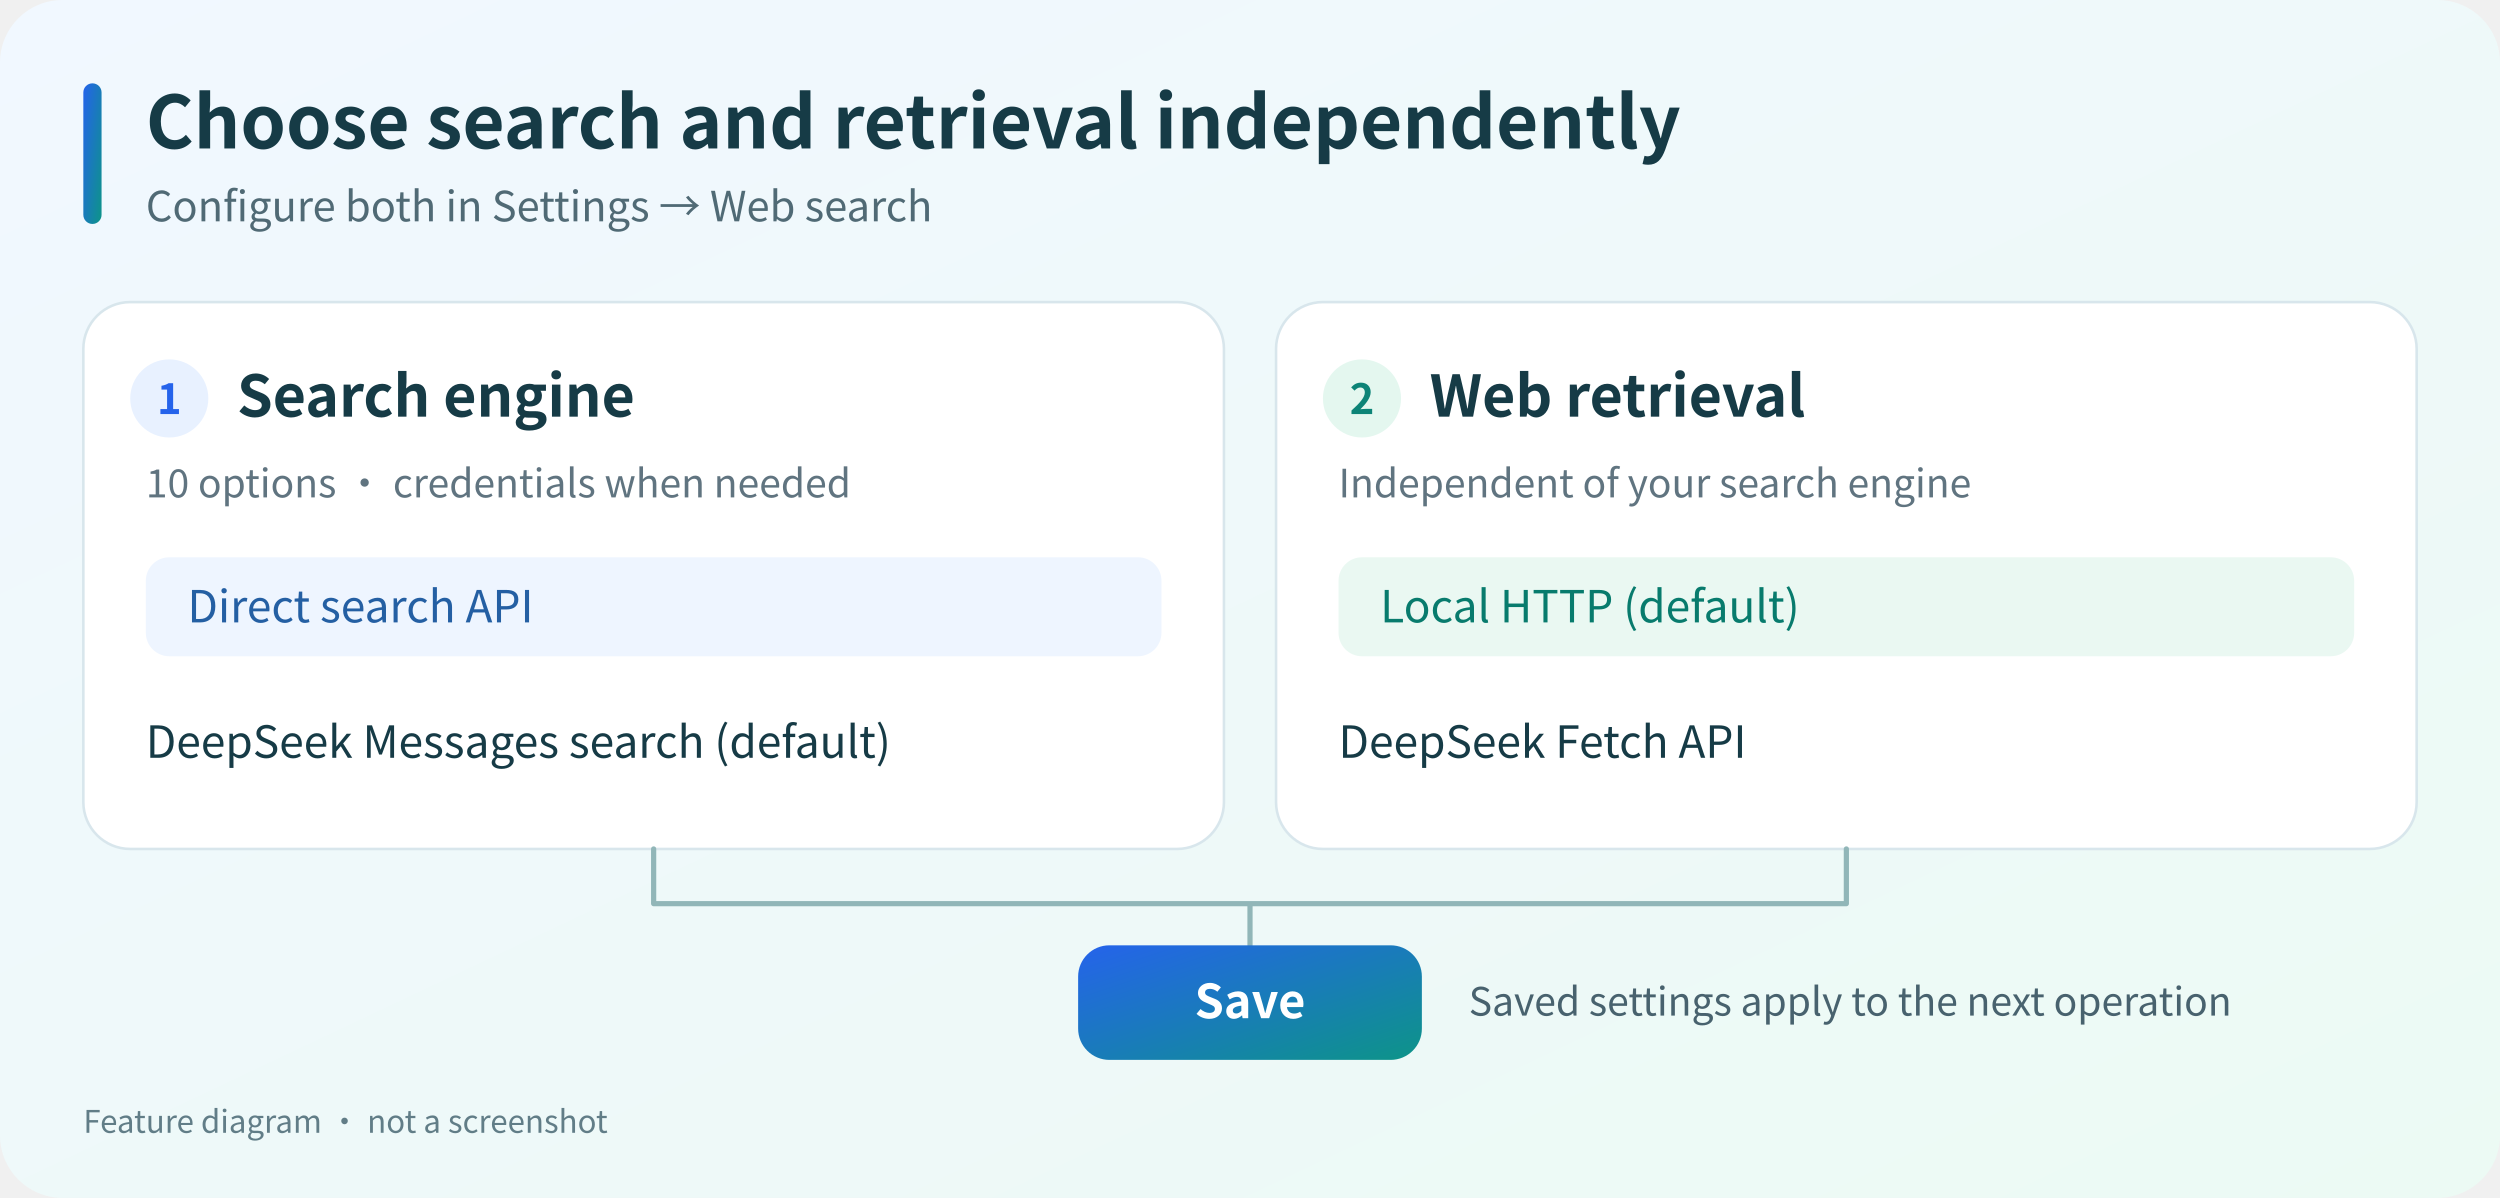
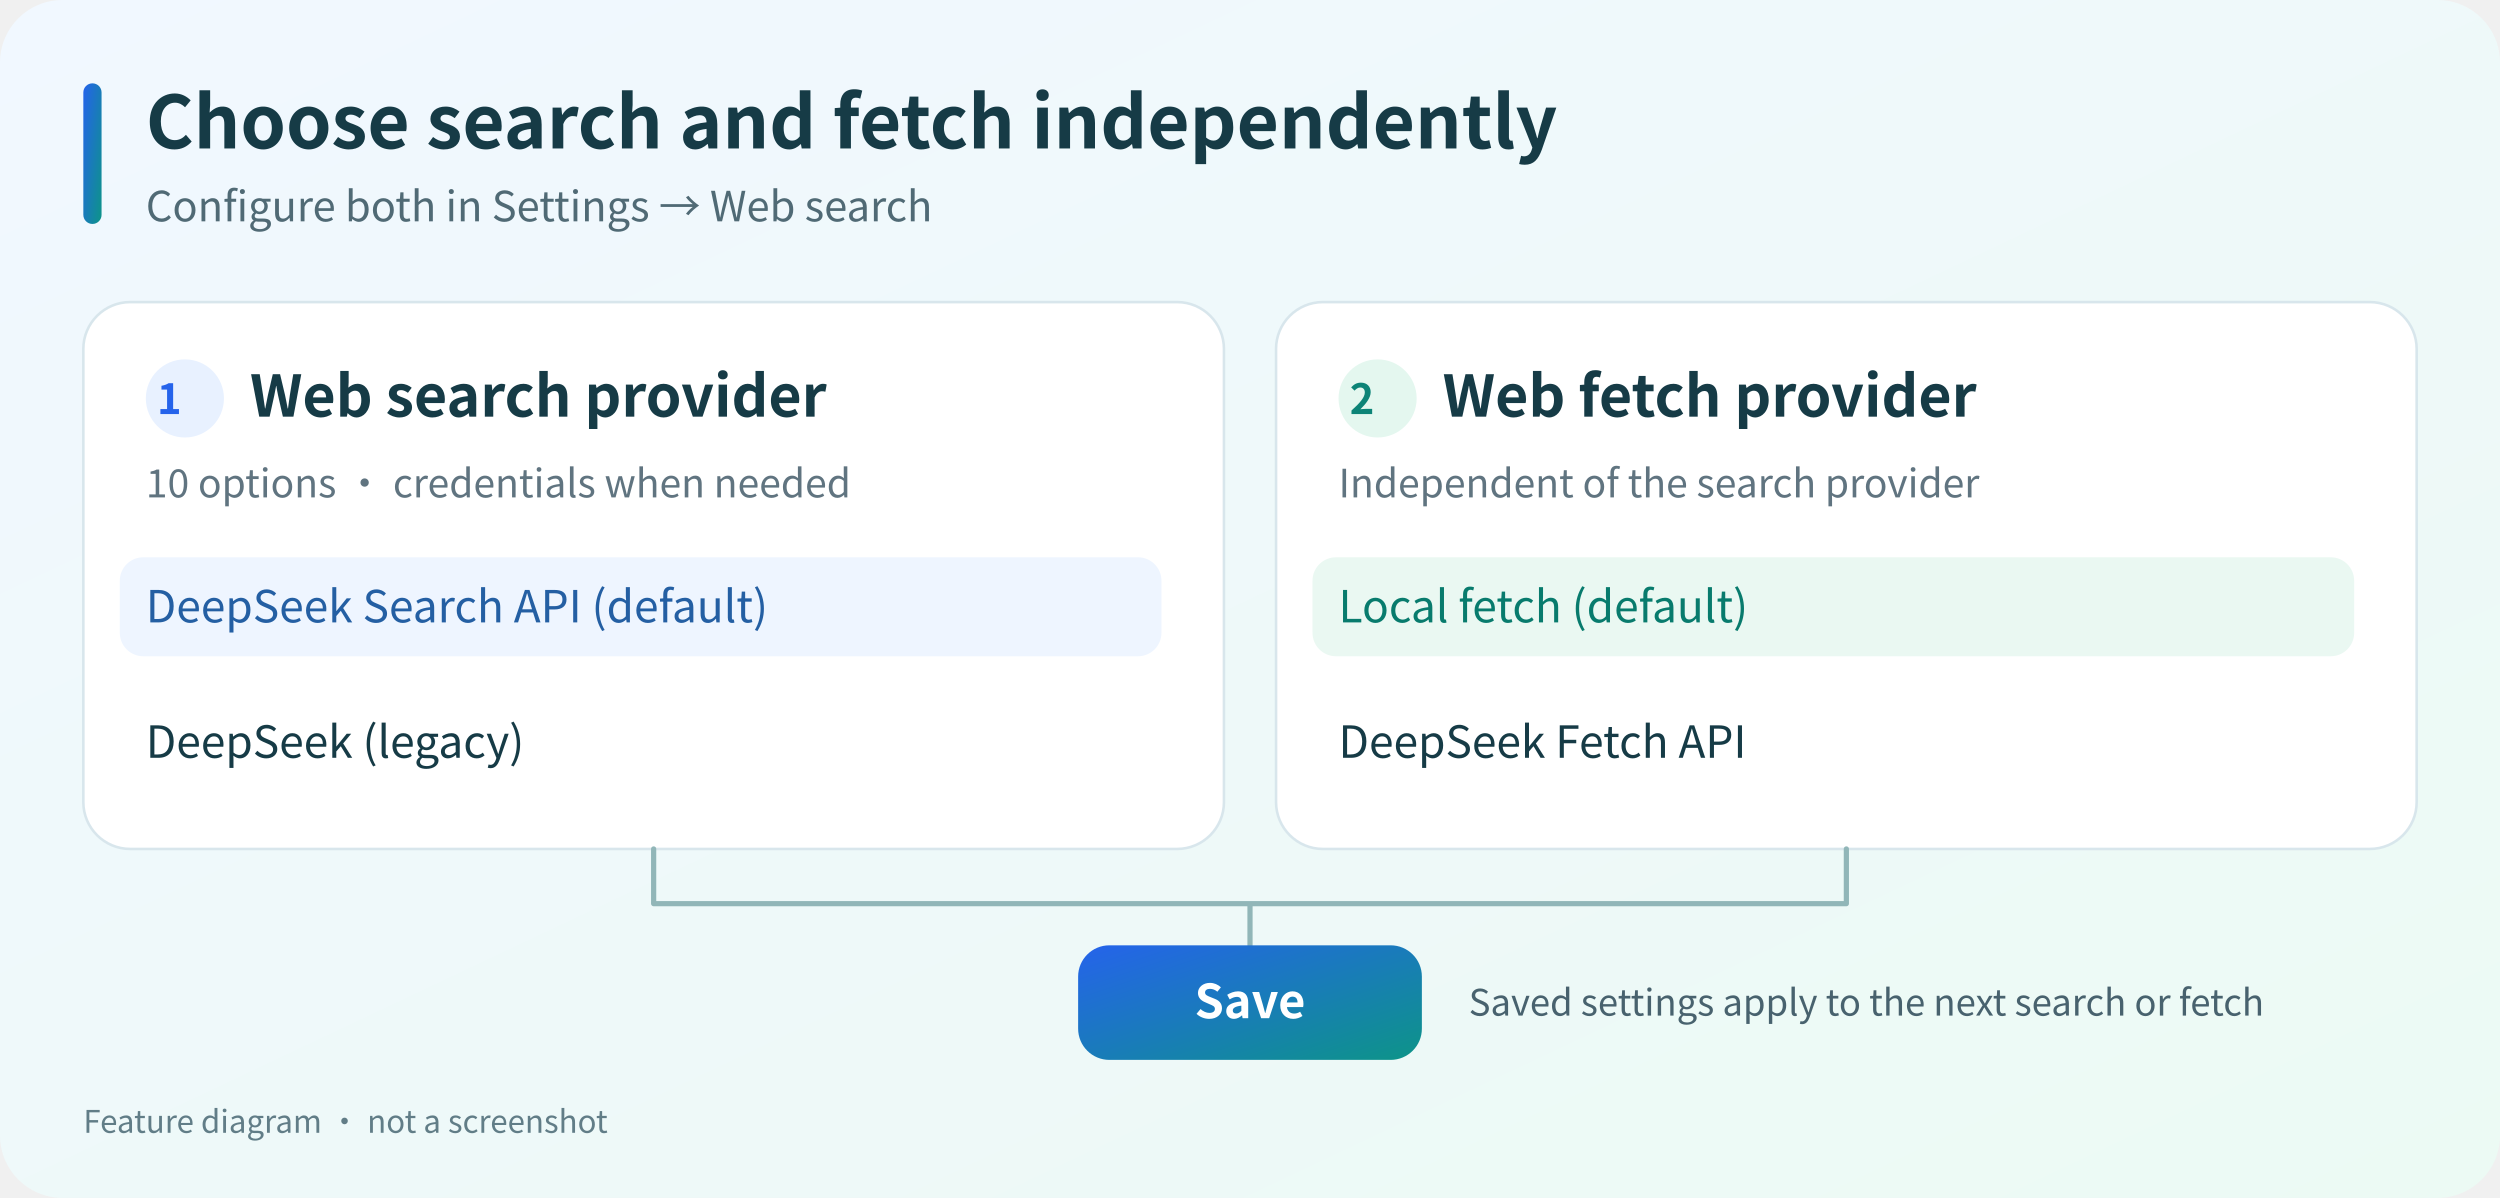
<svg xmlns="http://www.w3.org/2000/svg" width="960" height="460" viewBox="0 0 960 460" role="img" aria-labelledby="title desc" lang="en">
  <defs>
    <linearGradient id="bg" x2="1" y2="1">
      <stop stop-color="#f1f8ff" />
      <stop offset="1" stop-color="#ecfaf4" />
    </linearGradient>
    <linearGradient id="accent" x2="1" y2="1">
      <stop stop-color="#2563eb" />
      <stop offset="1" stop-color="#0d9488" />
    </linearGradient>
  </defs>
  <rect width="960" height="460" rx="24" fill="url(#bg)" />
  <g font-family="Segoe UI, Microsoft YaHei, Noto Sans CJK SC, sans-serif" fill="#163b46">
    <rect x="32" y="32" width="7" height="54" rx="3.5" fill="url(#accent)" />
-     <text x="56" y="57" font-size="28" font-weight="700">Choose search and retrieval independently</text>
+     <text x="56" y="57" font-size="28" font-weight="700">Choose search and fetch independently</text>
    <text x="56" y="85" font-size="16" fill="#506a75">Configure both in Settings → Web search</text>
    <rect x="32" y="116" width="438" height="210" rx="18" fill="#fff" stroke="#d8e6ec" />
    <rect x="490" y="116" width="438" height="210" rx="18" fill="#fff" stroke="#d8e6ec" />
-     <circle cx="65" cy="153" r="15" fill="#e8f1ff" />
+     <circle cx="71" cy="153" r="15" fill="#e8f1ff" />
    <text x="65" y="159" font-size="16" text-anchor="middle" font-weight="700" fill="#2563eb">1</text>
-     <text x="91" y="160" font-size="22" font-weight="600">Search engine</text>
+     <text x="96" y="160" font-size="22" font-weight="600">Web search provider</text>
    <text x="56" y="191" font-size="15" fill="#607480">10 options · credentials when needed</text>
-     <rect x="56" y="214" width="390" height="38" rx="9" fill="#eef5ff" />
-     <text x="72" y="239" font-size="17" fill="#245fa3">Direct search API</text>
-     <text x="56" y="291" font-size="17">DeepSeek Messages search (default)</text>
-     <circle cx="523" cy="153" r="15" fill="#e4f7ef" />
+     <rect x="46" y="214" width="400" height="38" rx="9" fill="#eef5ff" />
+     <text x="56" y="239" font-size="17" fill="#245fa3">DeepSeek Search API (default)</text>
+     <text x="56" y="291" font-size="17">DeepSeek (legacy)</text>
+     <circle cx="529" cy="153" r="15" fill="#e4f7ef" />
    <text x="523" y="159" font-size="16" text-anchor="middle" font-weight="700" fill="#0d8477">2</text>
-     <text x="549" y="160" font-size="22" font-weight="600">Web retrieval</text>
-     <text x="514" y="191" font-size="15" fill="#607480">Independent of your search engine</text>
-     <rect x="514" y="214" width="390" height="38" rx="9" fill="#eaf8f2" />
-     <text x="530" y="239" font-size="17" fill="#087b6d">Local HTTP (default)</text>
+     <text x="554" y="160" font-size="22" font-weight="600">Web fetch provider</text>
+     <text x="514" y="191" font-size="15" fill="#607480">Independent of the search provider</text>
+     <rect x="504" y="214" width="400" height="38" rx="9" fill="#eaf8f2" />
+     <text x="514" y="239" font-size="17" fill="#087b6d">Local fetch (default)</text>
    <text x="514" y="291" font-size="17">DeepSeek Fetch API</text>
    <path d="M251 326v21h458v-21M480 347v16" fill="none" stroke="#91b6b8" stroke-width="2" stroke-linecap="round" stroke-linejoin="round" />
    <rect x="414" y="363" width="132" height="44" rx="12" fill="url(#accent)" />
    <text x="480" y="391" font-size="18" fill="#fff" text-anchor="middle" font-weight="600">Save</text>
-     <text x="564" y="390" font-size="15" fill="#48626e">Saved settings apply to the next operation</text>
+     <text x="564" y="390" font-size="14" fill="#48626e">Saved settings apply to the next search or fetch</text>
    <text x="32" y="435" font-size="12" fill="#617d87">Feature diagram · not a screenshot</text>
  </g>
</svg>
